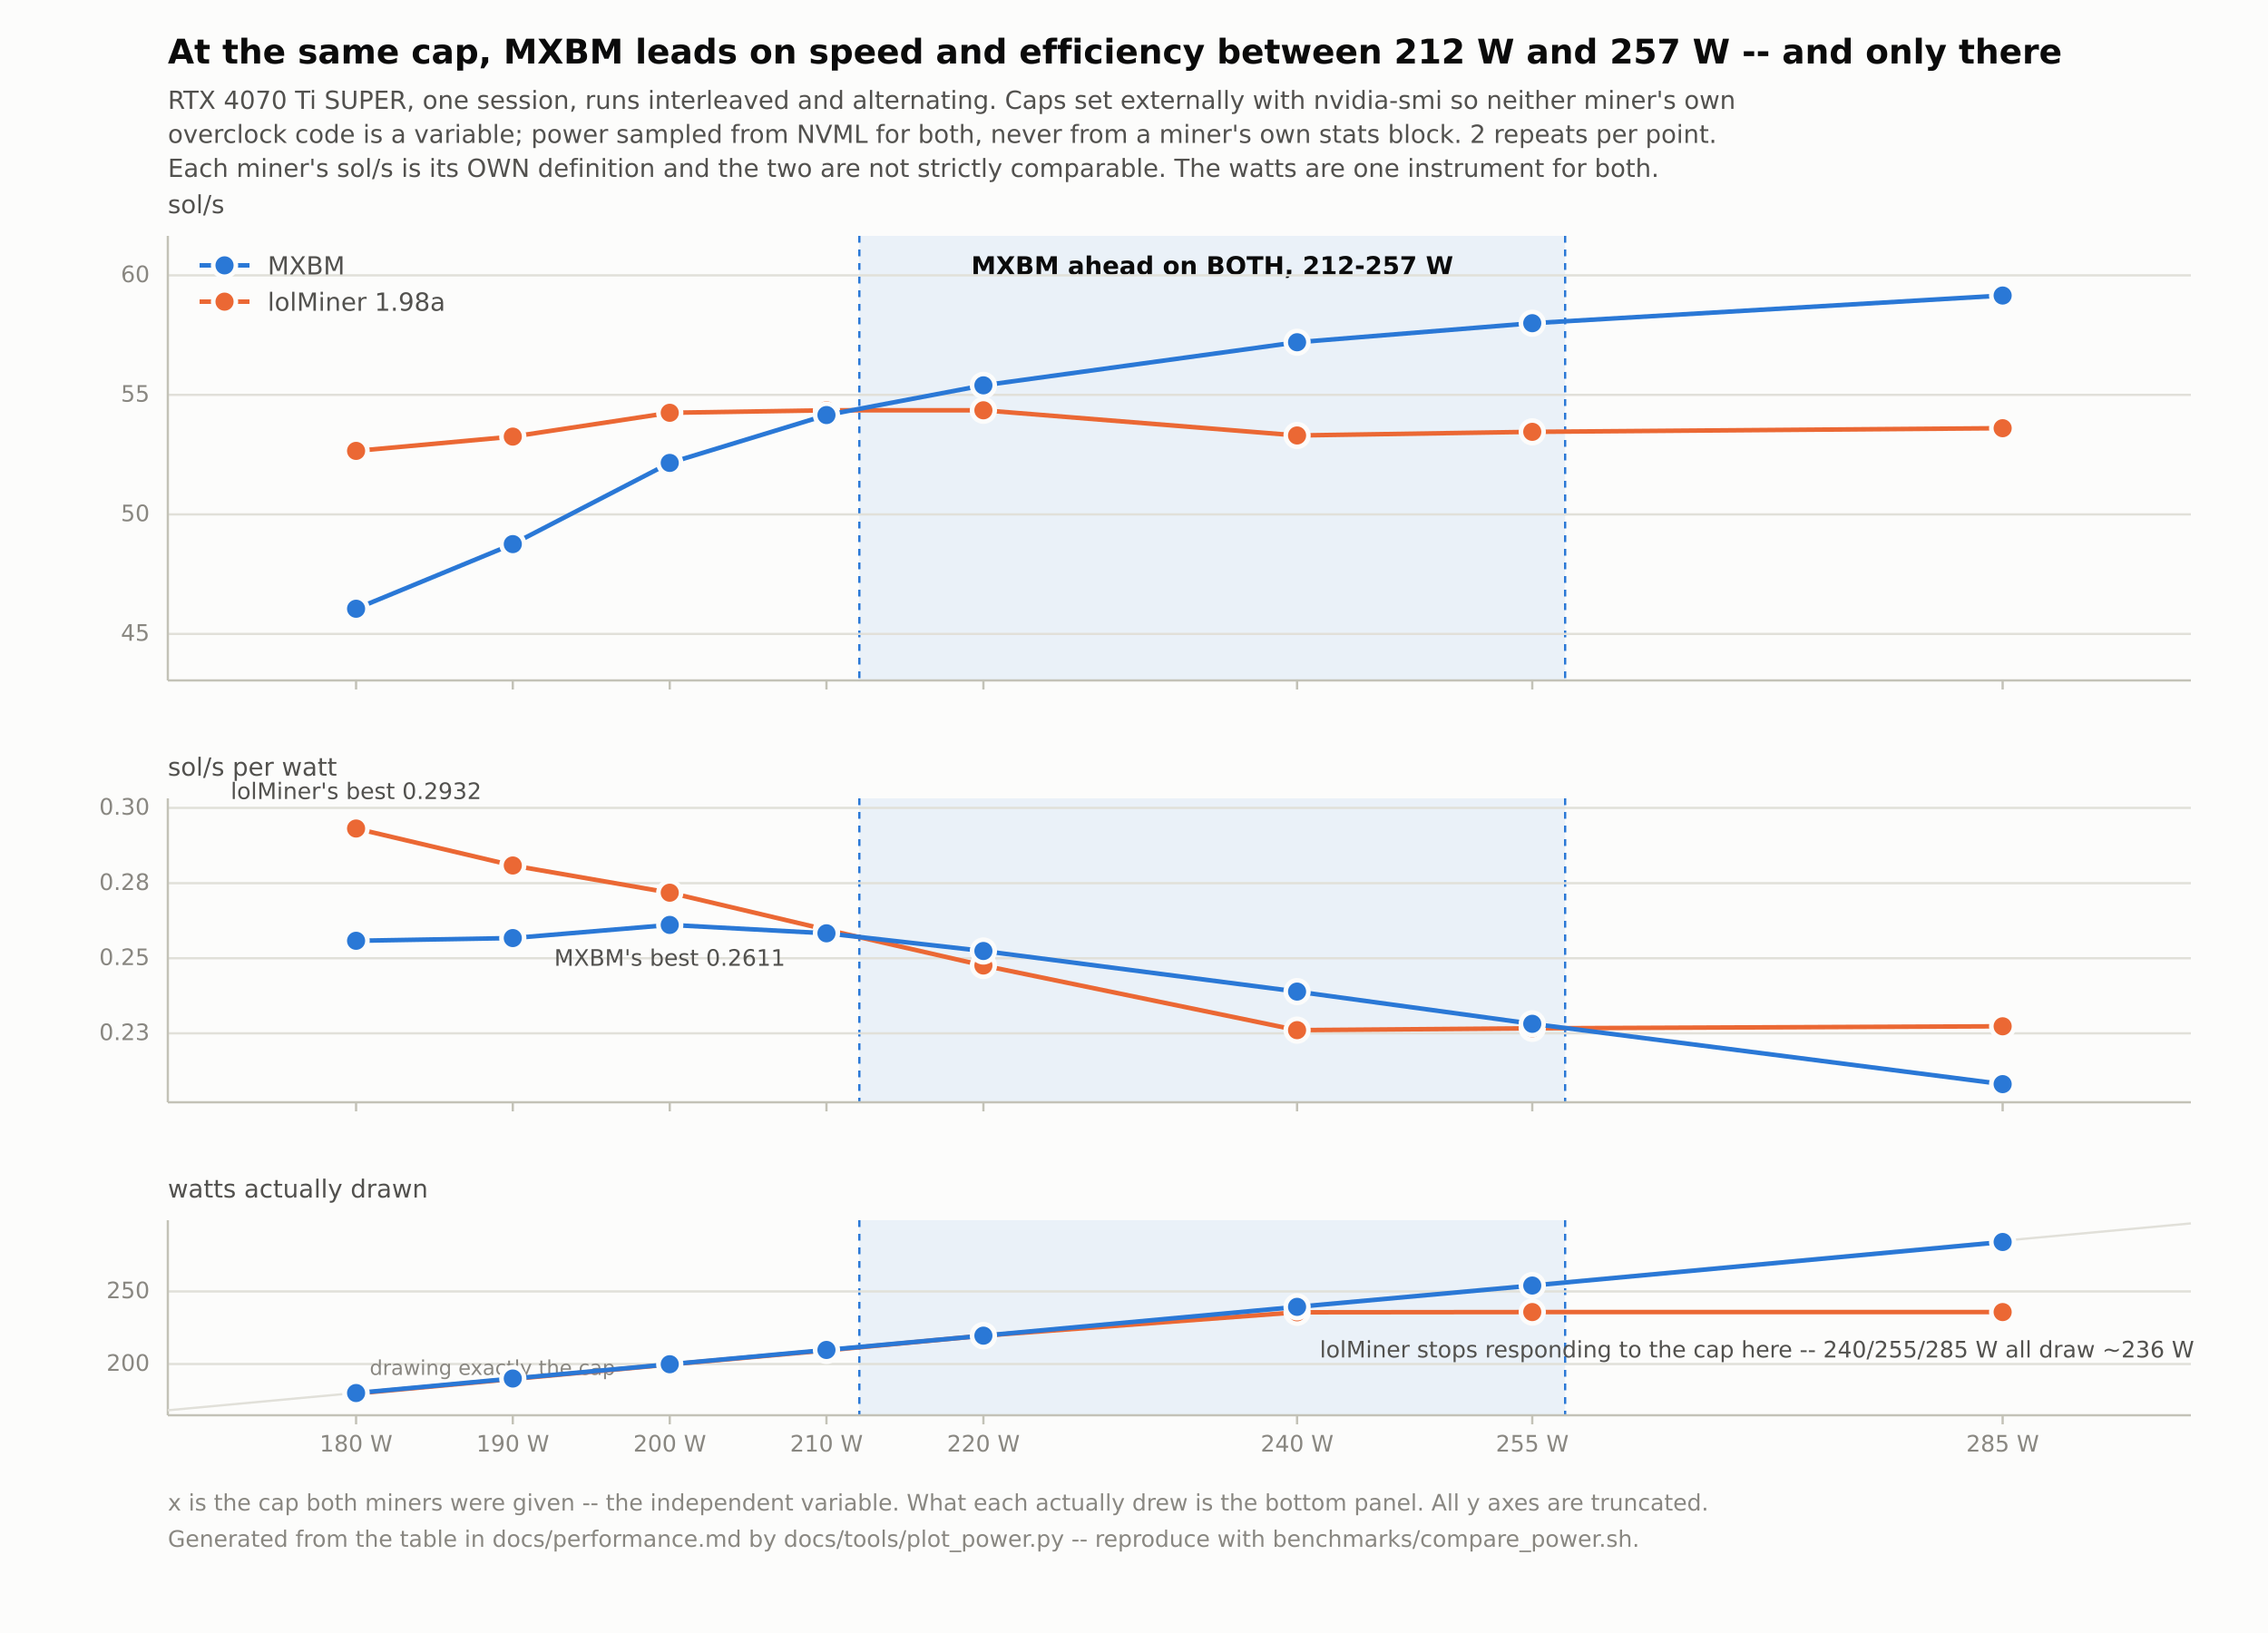
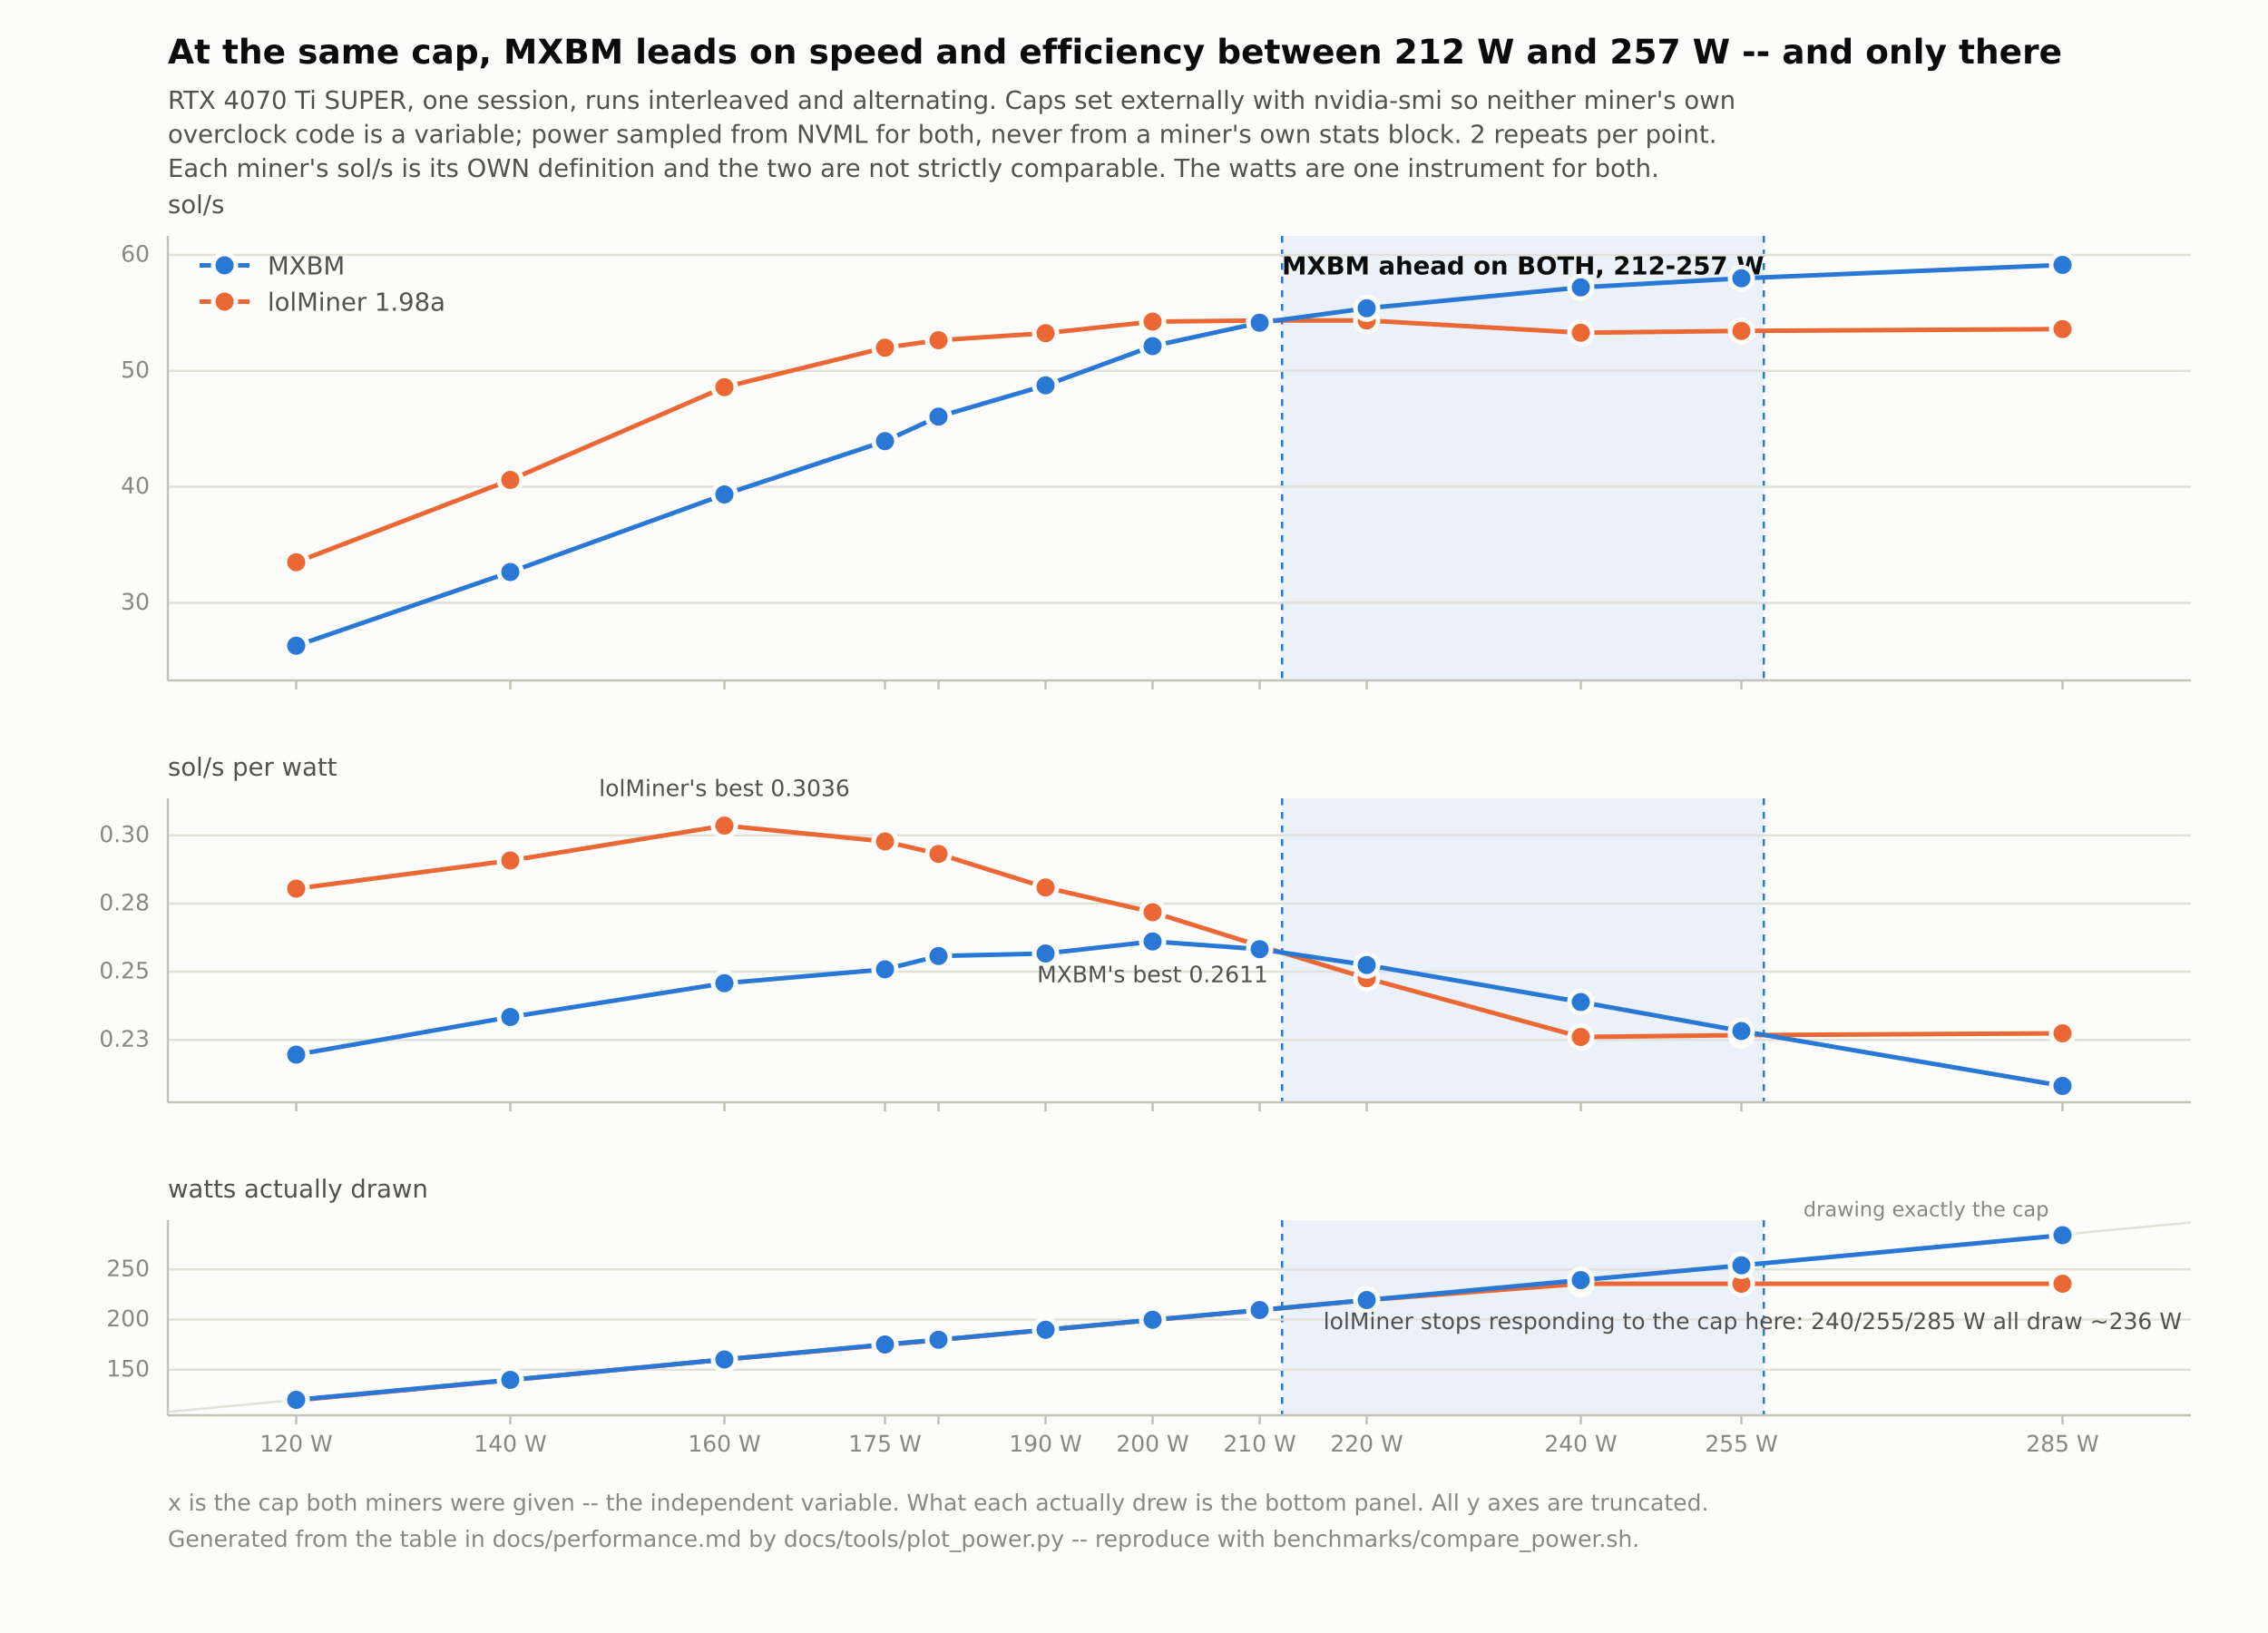
<svg xmlns="http://www.w3.org/2000/svg" width="1000" height="720" viewBox="0 0 1000 720" font-family="DejaVu Sans, Helvetica, Arial, sans-serif">
  <rect width="1000" height="720" fill="#fcfcfb" />
  <text x="74" y="28" font-size="15" font-weight="bold" fill="#0b0b0b">At the same cap, MXBM leads on speed and efficiency between 212 W and 257 W -- and only there</text>
  <text x="74" y="48" font-size="11" fill="#52514e">RTX 4070 Ti SUPER, one session, runs interleaved and alternating. Caps set externally with nvidia-smi so neither miner's own</text>
  <text x="74" y="63" font-size="11" fill="#52514e">overclock code is a variable; power sampled from NVML for both, never from a miner's own stats block. 2 repeats per point.</text>
  <text x="74" y="78" font-size="11" fill="#52514e">Each miner's sol/s is its OWN definition and the two are not strictly comparable. The watts are one instrument for both.</text>
-   <rect x="378.9" y="104" width="311.2" height="196" fill="#2a78d6" fill-opacity="0.085" />
-   <rect x="378.9" y="352" width="311.2" height="134" fill="#2a78d6" fill-opacity="0.085" />
-   <rect x="378.9" y="538" width="311.2" height="86" fill="#2a78d6" fill-opacity="0.085" />
-   <line x1="378.9" y1="104" x2="378.9" y2="300" stroke="#2a78d6" stroke-width="1" stroke-dasharray="3 3" />
-   <line x1="378.9" y1="352" x2="378.9" y2="486" stroke="#2a78d6" stroke-width="1" stroke-dasharray="3 3" />
-   <line x1="378.9" y1="538" x2="378.9" y2="624" stroke="#2a78d6" stroke-width="1" stroke-dasharray="3 3" />
-   <line x1="690.1" y1="104" x2="690.1" y2="300" stroke="#2a78d6" stroke-width="1" stroke-dasharray="3 3" />
-   <line x1="690.1" y1="352" x2="690.1" y2="486" stroke="#2a78d6" stroke-width="1" stroke-dasharray="3 3" />
-   <line x1="690.1" y1="538" x2="690.1" y2="624" stroke="#2a78d6" stroke-width="1" stroke-dasharray="3 3" />
-   <text x="534.5" y="121" font-size="11" font-weight="bold" fill="#0b0b0b" text-anchor="middle">MXBM ahead on BOTH, 212-257 W</text>
-   <line x1="74" y1="279.5" x2="966" y2="279.5" stroke="#e1e0d9" stroke-width="1" />
-   <text x="66" y="282.5" font-size="10" fill="#898781" text-anchor="end">45</text>
-   <line x1="74" y1="226.8" x2="966" y2="226.8" stroke="#e1e0d9" stroke-width="1" />
-   <text x="66" y="229.8" font-size="10" fill="#898781" text-anchor="end">50</text>
-   <line x1="74" y1="174.1" x2="966" y2="174.1" stroke="#e1e0d9" stroke-width="1" />
-   <text x="66" y="177.1" font-size="10" fill="#898781" text-anchor="end">55</text>
-   <line x1="74" y1="121.4" x2="966" y2="121.4" stroke="#e1e0d9" stroke-width="1" />
-   <text x="66" y="124.4" font-size="10" fill="#898781" text-anchor="end">60</text>
+   <rect x="565.3" y="104" width="212.4" height="196" fill="#2a78d6" fill-opacity="0.085" />
+   <rect x="565.3" y="352" width="212.4" height="134" fill="#2a78d6" fill-opacity="0.085" />
+   <rect x="565.3" y="538" width="212.4" height="86" fill="#2a78d6" fill-opacity="0.085" />
+   <line x1="565.3" y1="104" x2="565.3" y2="300" stroke="#2a78d6" stroke-width="1" stroke-dasharray="3 3" />
+   <line x1="565.3" y1="352" x2="565.3" y2="486" stroke="#2a78d6" stroke-width="1" stroke-dasharray="3 3" />
+   <line x1="565.3" y1="538" x2="565.3" y2="624" stroke="#2a78d6" stroke-width="1" stroke-dasharray="3 3" />
+   <line x1="777.7" y1="104" x2="777.7" y2="300" stroke="#2a78d6" stroke-width="1" stroke-dasharray="3 3" />
+   <line x1="777.7" y1="352" x2="777.7" y2="486" stroke="#2a78d6" stroke-width="1" stroke-dasharray="3 3" />
+   <line x1="777.7" y1="538" x2="777.7" y2="624" stroke="#2a78d6" stroke-width="1" stroke-dasharray="3 3" />
+   <text x="671.5" y="121" font-size="11" font-weight="bold" fill="#0b0b0b" text-anchor="middle">MXBM ahead on BOTH, 212-257 W</text>
+   <line x1="74" y1="265.8" x2="966" y2="265.8" stroke="#e1e0d9" stroke-width="1" />
+   <text x="66" y="268.8" font-size="10" fill="#898781" text-anchor="end">30</text>
+   <line x1="74" y1="214.6" x2="966" y2="214.6" stroke="#e1e0d9" stroke-width="1" />
+   <text x="66" y="217.6" font-size="10" fill="#898781" text-anchor="end">40</text>
+   <line x1="74" y1="163.5" x2="966" y2="163.5" stroke="#e1e0d9" stroke-width="1" />
+   <text x="66" y="166.5" font-size="10" fill="#898781" text-anchor="end">50</text>
+   <line x1="74" y1="112.4" x2="966" y2="112.4" stroke="#e1e0d9" stroke-width="1" />
+   <text x="66" y="115.4" font-size="10" fill="#898781" text-anchor="end">60</text>
  <line x1="74" y1="104" x2="74" y2="300" stroke="#c3c2b7" stroke-width="1" />
  <line x1="74" y1="300" x2="966" y2="300" stroke="#c3c2b7" stroke-width="1" />
-   <line x1="157.0" y1="300" x2="157.0" y2="304" stroke="#c3c2b7" stroke-width="1" />
-   <line x1="226.1" y1="300" x2="226.1" y2="304" stroke="#c3c2b7" stroke-width="1" />
-   <line x1="295.3" y1="300" x2="295.3" y2="304" stroke="#c3c2b7" stroke-width="1" />
-   <line x1="364.4" y1="300" x2="364.4" y2="304" stroke="#c3c2b7" stroke-width="1" />
-   <line x1="433.6" y1="300" x2="433.6" y2="304" stroke="#c3c2b7" stroke-width="1" />
-   <line x1="571.9" y1="300" x2="571.9" y2="304" stroke="#c3c2b7" stroke-width="1" />
-   <line x1="675.6" y1="300" x2="675.6" y2="304" stroke="#c3c2b7" stroke-width="1" />
-   <line x1="883.0" y1="300" x2="883.0" y2="304" stroke="#c3c2b7" stroke-width="1" />
+   <line x1="130.6" y1="300" x2="130.6" y2="304" stroke="#c3c2b7" stroke-width="1" />
+   <line x1="225.0" y1="300" x2="225.0" y2="304" stroke="#c3c2b7" stroke-width="1" />
+   <line x1="319.4" y1="300" x2="319.4" y2="304" stroke="#c3c2b7" stroke-width="1" />
+   <line x1="390.2" y1="300" x2="390.2" y2="304" stroke="#c3c2b7" stroke-width="1" />
+   <line x1="413.8" y1="300" x2="413.8" y2="304" stroke="#c3c2b7" stroke-width="1" />
+   <line x1="461.0" y1="300" x2="461.0" y2="304" stroke="#c3c2b7" stroke-width="1" />
+   <line x1="508.2" y1="300" x2="508.2" y2="304" stroke="#c3c2b7" stroke-width="1" />
+   <line x1="555.4" y1="300" x2="555.4" y2="304" stroke="#c3c2b7" stroke-width="1" />
+   <line x1="602.6" y1="300" x2="602.6" y2="304" stroke="#c3c2b7" stroke-width="1" />
+   <line x1="697.0" y1="300" x2="697.0" y2="304" stroke="#c3c2b7" stroke-width="1" />
+   <line x1="767.8" y1="300" x2="767.8" y2="304" stroke="#c3c2b7" stroke-width="1" />
+   <line x1="909.4" y1="300" x2="909.4" y2="304" stroke="#c3c2b7" stroke-width="1" />
  <text x="74" y="94" font-size="11" fill="#52514e">sol/s</text>
-   <polyline points="157.0,198.8 226.1,192.5 295.3,182.0 364.4,180.9 433.6,180.9 571.9,192.0 675.6,190.4 883.0,188.8" fill="none" stroke="#eb6834" stroke-width="2" stroke-linejoin="round" stroke-linecap="round" />
-   <circle cx="157.0" cy="198.8" r="6" fill="#fcfcfb" />
-   <circle cx="157.0" cy="198.8" r="4" fill="#eb6834" />
-   <circle cx="226.1" cy="192.5" r="6" fill="#fcfcfb" />
-   <circle cx="226.1" cy="192.5" r="4" fill="#eb6834" />
-   <circle cx="295.3" cy="182.0" r="6" fill="#fcfcfb" />
-   <circle cx="295.3" cy="182.0" r="4" fill="#eb6834" />
-   <circle cx="364.4" cy="180.9" r="6" fill="#fcfcfb" />
-   <circle cx="364.4" cy="180.9" r="4" fill="#eb6834" />
-   <circle cx="433.6" cy="180.9" r="6" fill="#fcfcfb" />
-   <circle cx="433.6" cy="180.9" r="4" fill="#eb6834" />
-   <circle cx="571.9" cy="192.0" r="6" fill="#fcfcfb" />
-   <circle cx="571.9" cy="192.0" r="4" fill="#eb6834" />
-   <circle cx="675.6" cy="190.4" r="6" fill="#fcfcfb" />
-   <circle cx="675.6" cy="190.4" r="4" fill="#eb6834" />
-   <circle cx="883.0" cy="188.8" r="6" fill="#fcfcfb" />
-   <circle cx="883.0" cy="188.8" r="4" fill="#eb6834" />
-   <polyline points="157.0,268.4 226.1,239.9 295.3,204.1 364.4,183.0 433.6,169.9 571.9,150.9 675.6,142.5 883.0,130.3" fill="none" stroke="#2a78d6" stroke-width="2" stroke-linejoin="round" stroke-linecap="round" />
-   <circle cx="157.0" cy="268.4" r="6" fill="#fcfcfb" />
-   <circle cx="157.0" cy="268.4" r="4" fill="#2a78d6" />
-   <circle cx="226.1" cy="239.9" r="6" fill="#fcfcfb" />
-   <circle cx="226.1" cy="239.9" r="4" fill="#2a78d6" />
-   <circle cx="295.3" cy="204.1" r="6" fill="#fcfcfb" />
-   <circle cx="295.3" cy="204.1" r="4" fill="#2a78d6" />
-   <circle cx="364.4" cy="183.0" r="6" fill="#fcfcfb" />
-   <circle cx="364.4" cy="183.0" r="4" fill="#2a78d6" />
-   <circle cx="433.6" cy="169.9" r="6" fill="#fcfcfb" />
-   <circle cx="433.6" cy="169.9" r="4" fill="#2a78d6" />
-   <circle cx="571.9" cy="150.9" r="6" fill="#fcfcfb" />
-   <circle cx="571.9" cy="150.9" r="4" fill="#2a78d6" />
-   <circle cx="675.6" cy="142.5" r="6" fill="#fcfcfb" />
-   <circle cx="675.6" cy="142.5" r="4" fill="#2a78d6" />
-   <circle cx="883.0" cy="130.3" r="6" fill="#fcfcfb" />
-   <circle cx="883.0" cy="130.3" r="4" fill="#2a78d6" />
-   <line x1="74" y1="455.6" x2="966" y2="455.6" stroke="#e1e0d9" stroke-width="1" />
-   <text x="66" y="458.6" font-size="10" fill="#898781" text-anchor="end">0.23</text>
-   <line x1="74" y1="422.5" x2="966" y2="422.5" stroke="#e1e0d9" stroke-width="1" />
-   <text x="66" y="425.5" font-size="10" fill="#898781" text-anchor="end">0.25</text>
-   <line x1="74" y1="389.4" x2="966" y2="389.4" stroke="#e1e0d9" stroke-width="1" />
-   <text x="66" y="392.4" font-size="10" fill="#898781" text-anchor="end">0.28</text>
-   <line x1="74" y1="356.2" x2="966" y2="356.2" stroke="#e1e0d9" stroke-width="1" />
-   <text x="66" y="359.2" font-size="10" fill="#898781" text-anchor="end">0.30</text>
+   <polyline points="130.6,247.9 225.0,211.6 319.4,170.7 390.2,153.3 413.8,150.0 461.0,146.9 508.2,141.8 555.4,141.3 602.6,141.3 697.0,146.7 767.8,145.9 909.4,145.1" fill="none" stroke="#eb6834" stroke-width="2" stroke-linejoin="round" stroke-linecap="round" />
+   <circle cx="130.6" cy="247.9" r="6" fill="#fcfcfb" />
+   <circle cx="130.6" cy="247.9" r="4" fill="#eb6834" />
+   <circle cx="225.0" cy="211.6" r="6" fill="#fcfcfb" />
+   <circle cx="225.0" cy="211.6" r="4" fill="#eb6834" />
+   <circle cx="319.4" cy="170.7" r="6" fill="#fcfcfb" />
+   <circle cx="319.4" cy="170.7" r="4" fill="#eb6834" />
+   <circle cx="390.2" cy="153.3" r="6" fill="#fcfcfb" />
+   <circle cx="390.2" cy="153.3" r="4" fill="#eb6834" />
+   <circle cx="413.8" cy="150.0" r="6" fill="#fcfcfb" />
+   <circle cx="413.8" cy="150.0" r="4" fill="#eb6834" />
+   <circle cx="461.0" cy="146.9" r="6" fill="#fcfcfb" />
+   <circle cx="461.0" cy="146.9" r="4" fill="#eb6834" />
+   <circle cx="508.2" cy="141.8" r="6" fill="#fcfcfb" />
+   <circle cx="508.2" cy="141.8" r="4" fill="#eb6834" />
+   <circle cx="555.4" cy="141.3" r="6" fill="#fcfcfb" />
+   <circle cx="555.4" cy="141.3" r="4" fill="#eb6834" />
+   <circle cx="602.6" cy="141.3" r="6" fill="#fcfcfb" />
+   <circle cx="602.6" cy="141.3" r="4" fill="#eb6834" />
+   <circle cx="697.0" cy="146.7" r="6" fill="#fcfcfb" />
+   <circle cx="697.0" cy="146.7" r="4" fill="#eb6834" />
+   <circle cx="767.8" cy="145.9" r="6" fill="#fcfcfb" />
+   <circle cx="767.8" cy="145.9" r="4" fill="#eb6834" />
+   <circle cx="909.4" cy="145.1" r="6" fill="#fcfcfb" />
+   <circle cx="909.4" cy="145.1" r="4" fill="#eb6834" />
+   <polyline points="130.6,284.7 225.0,252.2 319.4,218.0 390.2,194.5 413.8,183.7 461.0,169.9 508.2,152.6 555.4,142.3 602.6,135.9 697.0,126.7 767.8,122.7 909.4,116.8" fill="none" stroke="#2a78d6" stroke-width="2" stroke-linejoin="round" stroke-linecap="round" />
+   <circle cx="130.6" cy="284.7" r="6" fill="#fcfcfb" />
+   <circle cx="130.6" cy="284.7" r="4" fill="#2a78d6" />
+   <circle cx="225.0" cy="252.2" r="6" fill="#fcfcfb" />
+   <circle cx="225.0" cy="252.2" r="4" fill="#2a78d6" />
+   <circle cx="319.4" cy="218.0" r="6" fill="#fcfcfb" />
+   <circle cx="319.4" cy="218.0" r="4" fill="#2a78d6" />
+   <circle cx="390.2" cy="194.5" r="6" fill="#fcfcfb" />
+   <circle cx="390.2" cy="194.5" r="4" fill="#2a78d6" />
+   <circle cx="413.8" cy="183.7" r="6" fill="#fcfcfb" />
+   <circle cx="413.8" cy="183.7" r="4" fill="#2a78d6" />
+   <circle cx="461.0" cy="169.9" r="6" fill="#fcfcfb" />
+   <circle cx="461.0" cy="169.9" r="4" fill="#2a78d6" />
+   <circle cx="508.2" cy="152.6" r="6" fill="#fcfcfb" />
+   <circle cx="508.2" cy="152.6" r="4" fill="#2a78d6" />
+   <circle cx="555.4" cy="142.3" r="6" fill="#fcfcfb" />
+   <circle cx="555.4" cy="142.3" r="4" fill="#2a78d6" />
+   <circle cx="602.6" cy="135.9" r="6" fill="#fcfcfb" />
+   <circle cx="602.6" cy="135.9" r="4" fill="#2a78d6" />
+   <circle cx="697.0" cy="126.7" r="6" fill="#fcfcfb" />
+   <circle cx="697.0" cy="126.7" r="4" fill="#2a78d6" />
+   <circle cx="767.8" cy="122.7" r="6" fill="#fcfcfb" />
+   <circle cx="767.8" cy="122.7" r="4" fill="#2a78d6" />
+   <circle cx="909.4" cy="116.8" r="6" fill="#fcfcfb" />
+   <circle cx="909.4" cy="116.8" r="4" fill="#2a78d6" />
+   <line x1="74" y1="458.5" x2="966" y2="458.5" stroke="#e1e0d9" stroke-width="1" />
+   <text x="66" y="461.5" font-size="10" fill="#898781" text-anchor="end">0.23</text>
+   <line x1="74" y1="428.4" x2="966" y2="428.4" stroke="#e1e0d9" stroke-width="1" />
+   <text x="66" y="431.4" font-size="10" fill="#898781" text-anchor="end">0.25</text>
+   <line x1="74" y1="398.4" x2="966" y2="398.4" stroke="#e1e0d9" stroke-width="1" />
+   <text x="66" y="401.4" font-size="10" fill="#898781" text-anchor="end">0.28</text>
+   <line x1="74" y1="368.3" x2="966" y2="368.3" stroke="#e1e0d9" stroke-width="1" />
+   <text x="66" y="371.3" font-size="10" fill="#898781" text-anchor="end">0.30</text>
  <line x1="74" y1="352" x2="74" y2="486" stroke="#c3c2b7" stroke-width="1" />
  <line x1="74" y1="486" x2="966" y2="486" stroke="#c3c2b7" stroke-width="1" />
-   <line x1="157.0" y1="486" x2="157.0" y2="490" stroke="#c3c2b7" stroke-width="1" />
-   <line x1="226.1" y1="486" x2="226.1" y2="490" stroke="#c3c2b7" stroke-width="1" />
-   <line x1="295.3" y1="486" x2="295.3" y2="490" stroke="#c3c2b7" stroke-width="1" />
-   <line x1="364.4" y1="486" x2="364.4" y2="490" stroke="#c3c2b7" stroke-width="1" />
-   <line x1="433.6" y1="486" x2="433.6" y2="490" stroke="#c3c2b7" stroke-width="1" />
-   <line x1="571.9" y1="486" x2="571.9" y2="490" stroke="#c3c2b7" stroke-width="1" />
-   <line x1="675.6" y1="486" x2="675.6" y2="490" stroke="#c3c2b7" stroke-width="1" />
-   <line x1="883.0" y1="486" x2="883.0" y2="490" stroke="#c3c2b7" stroke-width="1" />
+   <line x1="130.6" y1="486" x2="130.6" y2="490" stroke="#c3c2b7" stroke-width="1" />
+   <line x1="225.0" y1="486" x2="225.0" y2="490" stroke="#c3c2b7" stroke-width="1" />
+   <line x1="319.4" y1="486" x2="319.4" y2="490" stroke="#c3c2b7" stroke-width="1" />
+   <line x1="390.2" y1="486" x2="390.2" y2="490" stroke="#c3c2b7" stroke-width="1" />
+   <line x1="413.8" y1="486" x2="413.8" y2="490" stroke="#c3c2b7" stroke-width="1" />
+   <line x1="461.0" y1="486" x2="461.0" y2="490" stroke="#c3c2b7" stroke-width="1" />
+   <line x1="508.2" y1="486" x2="508.2" y2="490" stroke="#c3c2b7" stroke-width="1" />
+   <line x1="555.4" y1="486" x2="555.4" y2="490" stroke="#c3c2b7" stroke-width="1" />
+   <line x1="602.6" y1="486" x2="602.6" y2="490" stroke="#c3c2b7" stroke-width="1" />
+   <line x1="697.0" y1="486" x2="697.0" y2="490" stroke="#c3c2b7" stroke-width="1" />
+   <line x1="767.8" y1="486" x2="767.8" y2="490" stroke="#c3c2b7" stroke-width="1" />
+   <line x1="909.4" y1="486" x2="909.4" y2="490" stroke="#c3c2b7" stroke-width="1" />
  <text x="74" y="342" font-size="11" fill="#52514e">sol/s per watt</text>
-   <polyline points="157.0,365.3 226.1,381.6 295.3,393.6 364.4,409.9 433.6,425.7 571.9,454.2 675.6,453.4 883.0,452.5" fill="none" stroke="#eb6834" stroke-width="2" stroke-linejoin="round" stroke-linecap="round" />
-   <circle cx="157.0" cy="365.3" r="6" fill="#fcfcfb" />
-   <circle cx="157.0" cy="365.3" r="4" fill="#eb6834" />
-   <circle cx="226.1" cy="381.6" r="6" fill="#fcfcfb" />
-   <circle cx="226.1" cy="381.6" r="4" fill="#eb6834" />
-   <circle cx="295.3" cy="393.6" r="6" fill="#fcfcfb" />
-   <circle cx="295.3" cy="393.6" r="4" fill="#eb6834" />
-   <circle cx="364.4" cy="409.9" r="6" fill="#fcfcfb" />
-   <circle cx="364.4" cy="409.9" r="4" fill="#eb6834" />
-   <circle cx="433.6" cy="425.7" r="6" fill="#fcfcfb" />
-   <circle cx="433.6" cy="425.7" r="4" fill="#eb6834" />
-   <circle cx="571.9" cy="454.2" r="6" fill="#fcfcfb" />
-   <circle cx="571.9" cy="454.2" r="4" fill="#eb6834" />
-   <circle cx="675.6" cy="453.4" r="6" fill="#fcfcfb" />
-   <circle cx="675.6" cy="453.4" r="4" fill="#eb6834" />
-   <circle cx="883.0" cy="452.5" r="6" fill="#fcfcfb" />
-   <circle cx="883.0" cy="452.5" r="4" fill="#eb6834" />
-   <polyline points="157.0,414.8 226.1,413.6 295.3,407.8 364.4,411.5 433.6,419.3 571.9,437.2 675.6,451.4 883.0,478.0" fill="none" stroke="#2a78d6" stroke-width="2" stroke-linejoin="round" stroke-linecap="round" />
-   <circle cx="157.0" cy="414.8" r="6" fill="#fcfcfb" />
-   <circle cx="157.0" cy="414.8" r="4" fill="#2a78d6" />
-   <circle cx="226.1" cy="413.6" r="6" fill="#fcfcfb" />
-   <circle cx="226.1" cy="413.6" r="4" fill="#2a78d6" />
-   <circle cx="295.3" cy="407.8" r="6" fill="#fcfcfb" />
-   <circle cx="295.3" cy="407.8" r="4" fill="#2a78d6" />
-   <circle cx="364.4" cy="411.5" r="6" fill="#fcfcfb" />
-   <circle cx="364.4" cy="411.5" r="4" fill="#2a78d6" />
-   <circle cx="433.6" cy="419.3" r="6" fill="#fcfcfb" />
-   <circle cx="433.6" cy="419.3" r="4" fill="#2a78d6" />
-   <circle cx="571.9" cy="437.2" r="6" fill="#fcfcfb" />
-   <circle cx="571.9" cy="437.2" r="4" fill="#2a78d6" />
-   <circle cx="675.6" cy="451.4" r="6" fill="#fcfcfb" />
-   <circle cx="675.6" cy="451.4" r="4" fill="#2a78d6" />
-   <circle cx="883.0" cy="478.0" r="6" fill="#fcfcfb" />
-   <circle cx="883.0" cy="478.0" r="4" fill="#2a78d6" />
-   <line x1="74" y1="601.4" x2="966" y2="601.4" stroke="#e1e0d9" stroke-width="1" />
-   <text x="66" y="604.4" font-size="10" fill="#898781" text-anchor="end">200</text>
-   <line x1="74" y1="569.4" x2="966" y2="569.4" stroke="#e1e0d9" stroke-width="1" />
-   <text x="66" y="572.4" font-size="10" fill="#898781" text-anchor="end">250</text>
+   <polyline points="130.6,391.8 225.0,379.4 319.4,364.0 390.2,371.0 413.8,376.5 461.0,391.3 508.2,402.2 555.4,417.0 602.6,431.3 697.0,457.2 767.8,456.4 909.4,455.6" fill="none" stroke="#eb6834" stroke-width="2" stroke-linejoin="round" stroke-linecap="round" />
+   <circle cx="130.6" cy="391.8" r="6" fill="#fcfcfb" />
+   <circle cx="130.6" cy="391.8" r="4" fill="#eb6834" />
+   <circle cx="225.0" cy="379.4" r="6" fill="#fcfcfb" />
+   <circle cx="225.0" cy="379.4" r="4" fill="#eb6834" />
+   <circle cx="319.4" cy="364.0" r="6" fill="#fcfcfb" />
+   <circle cx="319.4" cy="364.0" r="4" fill="#eb6834" />
+   <circle cx="390.2" cy="371.0" r="6" fill="#fcfcfb" />
+   <circle cx="390.2" cy="371.0" r="4" fill="#eb6834" />
+   <circle cx="413.8" cy="376.5" r="6" fill="#fcfcfb" />
+   <circle cx="413.8" cy="376.5" r="4" fill="#eb6834" />
+   <circle cx="461.0" cy="391.3" r="6" fill="#fcfcfb" />
+   <circle cx="461.0" cy="391.3" r="4" fill="#eb6834" />
+   <circle cx="508.2" cy="402.2" r="6" fill="#fcfcfb" />
+   <circle cx="508.2" cy="402.2" r="4" fill="#eb6834" />
+   <circle cx="555.4" cy="417.0" r="6" fill="#fcfcfb" />
+   <circle cx="555.4" cy="417.0" r="4" fill="#eb6834" />
+   <circle cx="602.6" cy="431.3" r="6" fill="#fcfcfb" />
+   <circle cx="602.6" cy="431.3" r="4" fill="#eb6834" />
+   <circle cx="697.0" cy="457.2" r="6" fill="#fcfcfb" />
+   <circle cx="697.0" cy="457.2" r="4" fill="#eb6834" />
+   <circle cx="767.8" cy="456.4" r="6" fill="#fcfcfb" />
+   <circle cx="767.8" cy="456.4" r="4" fill="#eb6834" />
+   <circle cx="909.4" cy="455.6" r="6" fill="#fcfcfb" />
+   <circle cx="909.4" cy="455.6" r="4" fill="#eb6834" />
+   <polyline points="130.6,465.0 225.0,448.4 319.4,433.5 390.2,427.4 413.8,421.5 461.0,420.4 508.2,415.1 555.4,418.5 602.6,425.5 697.0,441.8 767.8,454.6 909.4,478.8" fill="none" stroke="#2a78d6" stroke-width="2" stroke-linejoin="round" stroke-linecap="round" />
+   <circle cx="130.6" cy="465.0" r="6" fill="#fcfcfb" />
+   <circle cx="130.6" cy="465.0" r="4" fill="#2a78d6" />
+   <circle cx="225.0" cy="448.4" r="6" fill="#fcfcfb" />
+   <circle cx="225.0" cy="448.4" r="4" fill="#2a78d6" />
+   <circle cx="319.4" cy="433.5" r="6" fill="#fcfcfb" />
+   <circle cx="319.4" cy="433.5" r="4" fill="#2a78d6" />
+   <circle cx="390.2" cy="427.4" r="6" fill="#fcfcfb" />
+   <circle cx="390.2" cy="427.4" r="4" fill="#2a78d6" />
+   <circle cx="413.8" cy="421.5" r="6" fill="#fcfcfb" />
+   <circle cx="413.8" cy="421.5" r="4" fill="#2a78d6" />
+   <circle cx="461.0" cy="420.4" r="6" fill="#fcfcfb" />
+   <circle cx="461.0" cy="420.4" r="4" fill="#2a78d6" />
+   <circle cx="508.2" cy="415.1" r="6" fill="#fcfcfb" />
+   <circle cx="508.2" cy="415.1" r="4" fill="#2a78d6" />
+   <circle cx="555.4" cy="418.5" r="6" fill="#fcfcfb" />
+   <circle cx="555.4" cy="418.5" r="4" fill="#2a78d6" />
+   <circle cx="602.6" cy="425.5" r="6" fill="#fcfcfb" />
+   <circle cx="602.6" cy="425.5" r="4" fill="#2a78d6" />
+   <circle cx="697.0" cy="441.8" r="6" fill="#fcfcfb" />
+   <circle cx="697.0" cy="441.8" r="4" fill="#2a78d6" />
+   <circle cx="767.8" cy="454.6" r="6" fill="#fcfcfb" />
+   <circle cx="767.8" cy="454.6" r="4" fill="#2a78d6" />
+   <circle cx="909.4" cy="478.8" r="6" fill="#fcfcfb" />
+   <circle cx="909.4" cy="478.8" r="4" fill="#2a78d6" />
+   <line x1="74" y1="603.9" x2="966" y2="603.9" stroke="#e1e0d9" stroke-width="1" />
+   <text x="66" y="606.9" font-size="10" fill="#898781" text-anchor="end">150</text>
+   <line x1="74" y1="581.8" x2="966" y2="581.8" stroke="#e1e0d9" stroke-width="1" />
+   <text x="66" y="584.8" font-size="10" fill="#898781" text-anchor="end">200</text>
+   <line x1="74" y1="559.7" x2="966" y2="559.7" stroke="#e1e0d9" stroke-width="1" />
+   <text x="66" y="562.7" font-size="10" fill="#898781" text-anchor="end">250</text>
  <line x1="74" y1="538" x2="74" y2="624" stroke="#c3c2b7" stroke-width="1" />
  <line x1="74" y1="624" x2="966" y2="624" stroke="#c3c2b7" stroke-width="1" />
-   <line x1="157.0" y1="624" x2="157.0" y2="628" stroke="#c3c2b7" stroke-width="1" />
-   <text x="157.0" y="640" font-size="10" fill="#898781" text-anchor="middle">180 W</text>
-   <line x1="226.1" y1="624" x2="226.1" y2="628" stroke="#c3c2b7" stroke-width="1" />
-   <text x="226.1" y="640" font-size="10" fill="#898781" text-anchor="middle">190 W</text>
-   <line x1="295.3" y1="624" x2="295.3" y2="628" stroke="#c3c2b7" stroke-width="1" />
-   <text x="295.3" y="640" font-size="10" fill="#898781" text-anchor="middle">200 W</text>
-   <line x1="364.4" y1="624" x2="364.4" y2="628" stroke="#c3c2b7" stroke-width="1" />
-   <text x="364.4" y="640" font-size="10" fill="#898781" text-anchor="middle">210 W</text>
-   <line x1="433.6" y1="624" x2="433.6" y2="628" stroke="#c3c2b7" stroke-width="1" />
-   <text x="433.6" y="640" font-size="10" fill="#898781" text-anchor="middle">220 W</text>
-   <line x1="571.9" y1="624" x2="571.9" y2="628" stroke="#c3c2b7" stroke-width="1" />
-   <text x="571.9" y="640" font-size="10" fill="#898781" text-anchor="middle">240 W</text>
-   <line x1="675.6" y1="624" x2="675.6" y2="628" stroke="#c3c2b7" stroke-width="1" />
-   <text x="675.6" y="640" font-size="10" fill="#898781" text-anchor="middle">255 W</text>
-   <line x1="883.0" y1="624" x2="883.0" y2="628" stroke="#c3c2b7" stroke-width="1" />
-   <text x="883.0" y="640" font-size="10" fill="#898781" text-anchor="middle">285 W</text>
+   <line x1="130.6" y1="624" x2="130.6" y2="628" stroke="#c3c2b7" stroke-width="1" />
+   <text x="130.6" y="640" font-size="10" fill="#898781" text-anchor="middle">120 W</text>
+   <line x1="225.0" y1="624" x2="225.0" y2="628" stroke="#c3c2b7" stroke-width="1" />
+   <text x="225.0" y="640" font-size="10" fill="#898781" text-anchor="middle">140 W</text>
+   <line x1="319.4" y1="624" x2="319.4" y2="628" stroke="#c3c2b7" stroke-width="1" />
+   <text x="319.4" y="640" font-size="10" fill="#898781" text-anchor="middle">160 W</text>
+   <line x1="390.2" y1="624" x2="390.2" y2="628" stroke="#c3c2b7" stroke-width="1" />
+   <text x="390.2" y="640" font-size="10" fill="#898781" text-anchor="middle">175 W</text>
+   <line x1="413.8" y1="624" x2="413.8" y2="628" stroke="#c3c2b7" stroke-width="1" />
+   <line x1="461.0" y1="624" x2="461.0" y2="628" stroke="#c3c2b7" stroke-width="1" />
+   <text x="461.0" y="640" font-size="10" fill="#898781" text-anchor="middle">190 W</text>
+   <line x1="508.2" y1="624" x2="508.2" y2="628" stroke="#c3c2b7" stroke-width="1" />
+   <text x="508.2" y="640" font-size="10" fill="#898781" text-anchor="middle">200 W</text>
+   <line x1="555.4" y1="624" x2="555.4" y2="628" stroke="#c3c2b7" stroke-width="1" />
+   <text x="555.4" y="640" font-size="10" fill="#898781" text-anchor="middle">210 W</text>
+   <line x1="602.6" y1="624" x2="602.6" y2="628" stroke="#c3c2b7" stroke-width="1" />
+   <text x="602.6" y="640" font-size="10" fill="#898781" text-anchor="middle">220 W</text>
+   <line x1="697.0" y1="624" x2="697.0" y2="628" stroke="#c3c2b7" stroke-width="1" />
+   <text x="697.0" y="640" font-size="10" fill="#898781" text-anchor="middle">240 W</text>
+   <line x1="767.8" y1="624" x2="767.8" y2="628" stroke="#c3c2b7" stroke-width="1" />
+   <text x="767.8" y="640" font-size="10" fill="#898781" text-anchor="middle">255 W</text>
+   <line x1="909.4" y1="624" x2="909.4" y2="628" stroke="#c3c2b7" stroke-width="1" />
+   <text x="909.4" y="640" font-size="10" fill="#898781" text-anchor="middle">285 W</text>
  <text x="74" y="528" font-size="11" fill="#52514e">watts actually drawn</text>
-   <line x1="74" y1="621.8" x2="966" y2="539.4" stroke="#e1e0d9" stroke-width="1" />
-   <text x="163.0" y="606.2" font-size="9" fill="#898781">drawing exactly the cap</text>
-   <polyline points="157.0,614.4 226.1,608.0 295.3,601.6 364.4,595.4 433.6,588.9 571.9,578.6 675.6,578.5 883.0,578.5" fill="none" stroke="#eb6834" stroke-width="2" stroke-linejoin="round" stroke-linecap="round" />
-   <circle cx="157.0" cy="614.4" r="6" fill="#fcfcfb" />
-   <circle cx="157.0" cy="614.4" r="4" fill="#eb6834" />
-   <circle cx="226.1" cy="608.0" r="6" fill="#fcfcfb" />
-   <circle cx="226.1" cy="608.0" r="4" fill="#eb6834" />
-   <circle cx="295.3" cy="601.6" r="6" fill="#fcfcfb" />
-   <circle cx="295.3" cy="601.6" r="4" fill="#eb6834" />
-   <circle cx="364.4" cy="595.4" r="6" fill="#fcfcfb" />
-   <circle cx="364.4" cy="595.4" r="4" fill="#eb6834" />
-   <circle cx="433.6" cy="588.9" r="6" fill="#fcfcfb" />
-   <circle cx="433.6" cy="588.9" r="4" fill="#eb6834" />
-   <circle cx="571.9" cy="578.6" r="6" fill="#fcfcfb" />
-   <circle cx="571.9" cy="578.6" r="4" fill="#eb6834" />
-   <circle cx="675.6" cy="578.5" r="6" fill="#fcfcfb" />
-   <circle cx="675.6" cy="578.5" r="4" fill="#eb6834" />
-   <circle cx="883.0" cy="578.5" r="6" fill="#fcfcfb" />
-   <circle cx="883.0" cy="578.5" r="4" fill="#eb6834" />
-   <polyline points="157.0,614.2 226.1,607.8 295.3,601.5 364.4,595.2 433.6,588.9 571.9,576.2 675.6,566.8 883.0,547.6" fill="none" stroke="#2a78d6" stroke-width="2" stroke-linejoin="round" stroke-linecap="round" />
-   <circle cx="157.0" cy="614.2" r="6" fill="#fcfcfb" />
-   <circle cx="157.0" cy="614.2" r="4" fill="#2a78d6" />
-   <circle cx="226.1" cy="607.8" r="6" fill="#fcfcfb" />
-   <circle cx="226.1" cy="607.8" r="4" fill="#2a78d6" />
-   <circle cx="295.3" cy="601.5" r="6" fill="#fcfcfb" />
-   <circle cx="295.3" cy="601.5" r="4" fill="#2a78d6" />
-   <circle cx="364.4" cy="595.2" r="6" fill="#fcfcfb" />
-   <circle cx="364.4" cy="595.2" r="4" fill="#2a78d6" />
-   <circle cx="433.6" cy="588.9" r="6" fill="#fcfcfb" />
-   <circle cx="433.6" cy="588.9" r="4" fill="#2a78d6" />
-   <circle cx="571.9" cy="576.2" r="6" fill="#fcfcfb" />
-   <circle cx="571.9" cy="576.2" r="4" fill="#2a78d6" />
-   <circle cx="675.6" cy="566.8" r="6" fill="#fcfcfb" />
-   <circle cx="675.6" cy="566.8" r="4" fill="#2a78d6" />
-   <circle cx="883.0" cy="547.6" r="6" fill="#fcfcfb" />
-   <circle cx="883.0" cy="547.6" r="4" fill="#2a78d6" />
-   <text x="581.9" y="598.5" font-size="10" fill="#52514e">lolMiner stops responding to the cap here -- 240/255/285 W all draw ~236 W</text>
-   <text x="157.0" y="352.3" font-size="10" fill="#52514e" text-anchor="middle">lolMiner's best 0.2932</text>
-   <text x="295.3" y="425.8" font-size="10" fill="#52514e" text-anchor="middle">MXBM's best 0.2611</text>
+   <line x1="74" y1="622.5" x2="966" y2="539.0" stroke="#e1e0d9" stroke-width="1" />
+   <text x="903.4" y="536.3" font-size="9" fill="#898781" text-anchor="end">drawing exactly the cap</text>
+   <polyline points="130.6,617.4 225.0,608.5 319.4,599.4 390.2,593.0 413.8,590.8 461.0,586.4 508.2,582.0 555.4,577.7 602.6,573.2 697.0,566.0 767.8,566.0 909.4,566.0" fill="none" stroke="#eb6834" stroke-width="2" stroke-linejoin="round" stroke-linecap="round" />
+   <circle cx="130.6" cy="617.4" r="6" fill="#fcfcfb" />
+   <circle cx="130.6" cy="617.4" r="4" fill="#eb6834" />
+   <circle cx="225.0" cy="608.5" r="6" fill="#fcfcfb" />
+   <circle cx="225.0" cy="608.5" r="4" fill="#eb6834" />
+   <circle cx="319.4" cy="599.4" r="6" fill="#fcfcfb" />
+   <circle cx="319.4" cy="599.4" r="4" fill="#eb6834" />
+   <circle cx="390.2" cy="593.0" r="6" fill="#fcfcfb" />
+   <circle cx="390.2" cy="593.0" r="4" fill="#eb6834" />
+   <circle cx="413.8" cy="590.8" r="6" fill="#fcfcfb" />
+   <circle cx="413.8" cy="590.8" r="4" fill="#eb6834" />
+   <circle cx="461.0" cy="586.4" r="6" fill="#fcfcfb" />
+   <circle cx="461.0" cy="586.4" r="4" fill="#eb6834" />
+   <circle cx="508.2" cy="582.0" r="6" fill="#fcfcfb" />
+   <circle cx="508.2" cy="582.0" r="4" fill="#eb6834" />
+   <circle cx="555.4" cy="577.7" r="6" fill="#fcfcfb" />
+   <circle cx="555.4" cy="577.7" r="4" fill="#eb6834" />
+   <circle cx="602.6" cy="573.2" r="6" fill="#fcfcfb" />
+   <circle cx="602.6" cy="573.2" r="4" fill="#eb6834" />
+   <circle cx="697.0" cy="566.0" r="6" fill="#fcfcfb" />
+   <circle cx="697.0" cy="566.0" r="4" fill="#eb6834" />
+   <circle cx="767.8" cy="566.0" r="6" fill="#fcfcfb" />
+   <circle cx="767.8" cy="566.0" r="4" fill="#eb6834" />
+   <circle cx="909.4" cy="566.0" r="6" fill="#fcfcfb" />
+   <circle cx="909.4" cy="566.0" r="4" fill="#eb6834" />
+   <polyline points="130.6,617.2 225.0,608.4 319.4,599.4 390.2,592.8 413.8,590.7 461.0,586.3 508.2,581.9 555.4,577.6 602.6,573.2 697.0,564.4 767.8,557.9 909.4,544.6" fill="none" stroke="#2a78d6" stroke-width="2" stroke-linejoin="round" stroke-linecap="round" />
+   <circle cx="130.6" cy="617.2" r="6" fill="#fcfcfb" />
+   <circle cx="130.6" cy="617.2" r="4" fill="#2a78d6" />
+   <circle cx="225.0" cy="608.4" r="6" fill="#fcfcfb" />
+   <circle cx="225.0" cy="608.4" r="4" fill="#2a78d6" />
+   <circle cx="319.4" cy="599.4" r="6" fill="#fcfcfb" />
+   <circle cx="319.4" cy="599.4" r="4" fill="#2a78d6" />
+   <circle cx="390.2" cy="592.8" r="6" fill="#fcfcfb" />
+   <circle cx="390.2" cy="592.8" r="4" fill="#2a78d6" />
+   <circle cx="413.8" cy="590.7" r="6" fill="#fcfcfb" />
+   <circle cx="413.8" cy="590.7" r="4" fill="#2a78d6" />
+   <circle cx="461.0" cy="586.3" r="6" fill="#fcfcfb" />
+   <circle cx="461.0" cy="586.3" r="4" fill="#2a78d6" />
+   <circle cx="508.2" cy="581.9" r="6" fill="#fcfcfb" />
+   <circle cx="508.2" cy="581.9" r="4" fill="#2a78d6" />
+   <circle cx="555.4" cy="577.6" r="6" fill="#fcfcfb" />
+   <circle cx="555.4" cy="577.6" r="4" fill="#2a78d6" />
+   <circle cx="602.6" cy="573.2" r="6" fill="#fcfcfb" />
+   <circle cx="602.6" cy="573.2" r="4" fill="#2a78d6" />
+   <circle cx="697.0" cy="564.4" r="6" fill="#fcfcfb" />
+   <circle cx="697.0" cy="564.4" r="4" fill="#2a78d6" />
+   <circle cx="767.8" cy="557.9" r="6" fill="#fcfcfb" />
+   <circle cx="767.8" cy="557.9" r="4" fill="#2a78d6" />
+   <circle cx="909.4" cy="544.6" r="6" fill="#fcfcfb" />
+   <circle cx="909.4" cy="544.6" r="4" fill="#2a78d6" />
+   <text x="962" y="586.0" font-size="10" fill="#52514e" text-anchor="end">lolMiner stops responding to the cap here: 240/255/285 W all draw ~236 W</text>
+   <text x="319.4" y="351.0" font-size="10" fill="#52514e" text-anchor="middle">lolMiner's best 0.3036</text>
+   <text x="508.2" y="433.1" font-size="10" fill="#52514e" text-anchor="middle">MXBM's best 0.2611</text>
  <line x1="88" y1="117" x2="110" y2="117" stroke="#2a78d6" stroke-width="2" />
  <circle cx="99" cy="117" r="6" fill="#fcfcfb" />
  <circle cx="99" cy="117" r="4" fill="#2a78d6" />
  <text x="118" y="121" font-size="11" fill="#52514e">MXBM</text>
  <line x1="88" y1="133" x2="110" y2="133" stroke="#eb6834" stroke-width="2" />
  <circle cx="99" cy="133" r="6" fill="#fcfcfb" />
  <circle cx="99" cy="133" r="4" fill="#eb6834" />
  <text x="118" y="137" font-size="11" fill="#52514e">lolMiner 1.98a</text>
  <text x="74" y="666" font-size="10" fill="#898781">x is the cap both miners were given -- the independent variable. What each actually drew is the bottom panel. All y axes are truncated.</text>
  <text x="74" y="682" font-size="10" fill="#898781">Generated from the table in docs/performance.md by docs/tools/plot_power.py -- reproduce with benchmarks/compare_power.sh.</text>
</svg>
